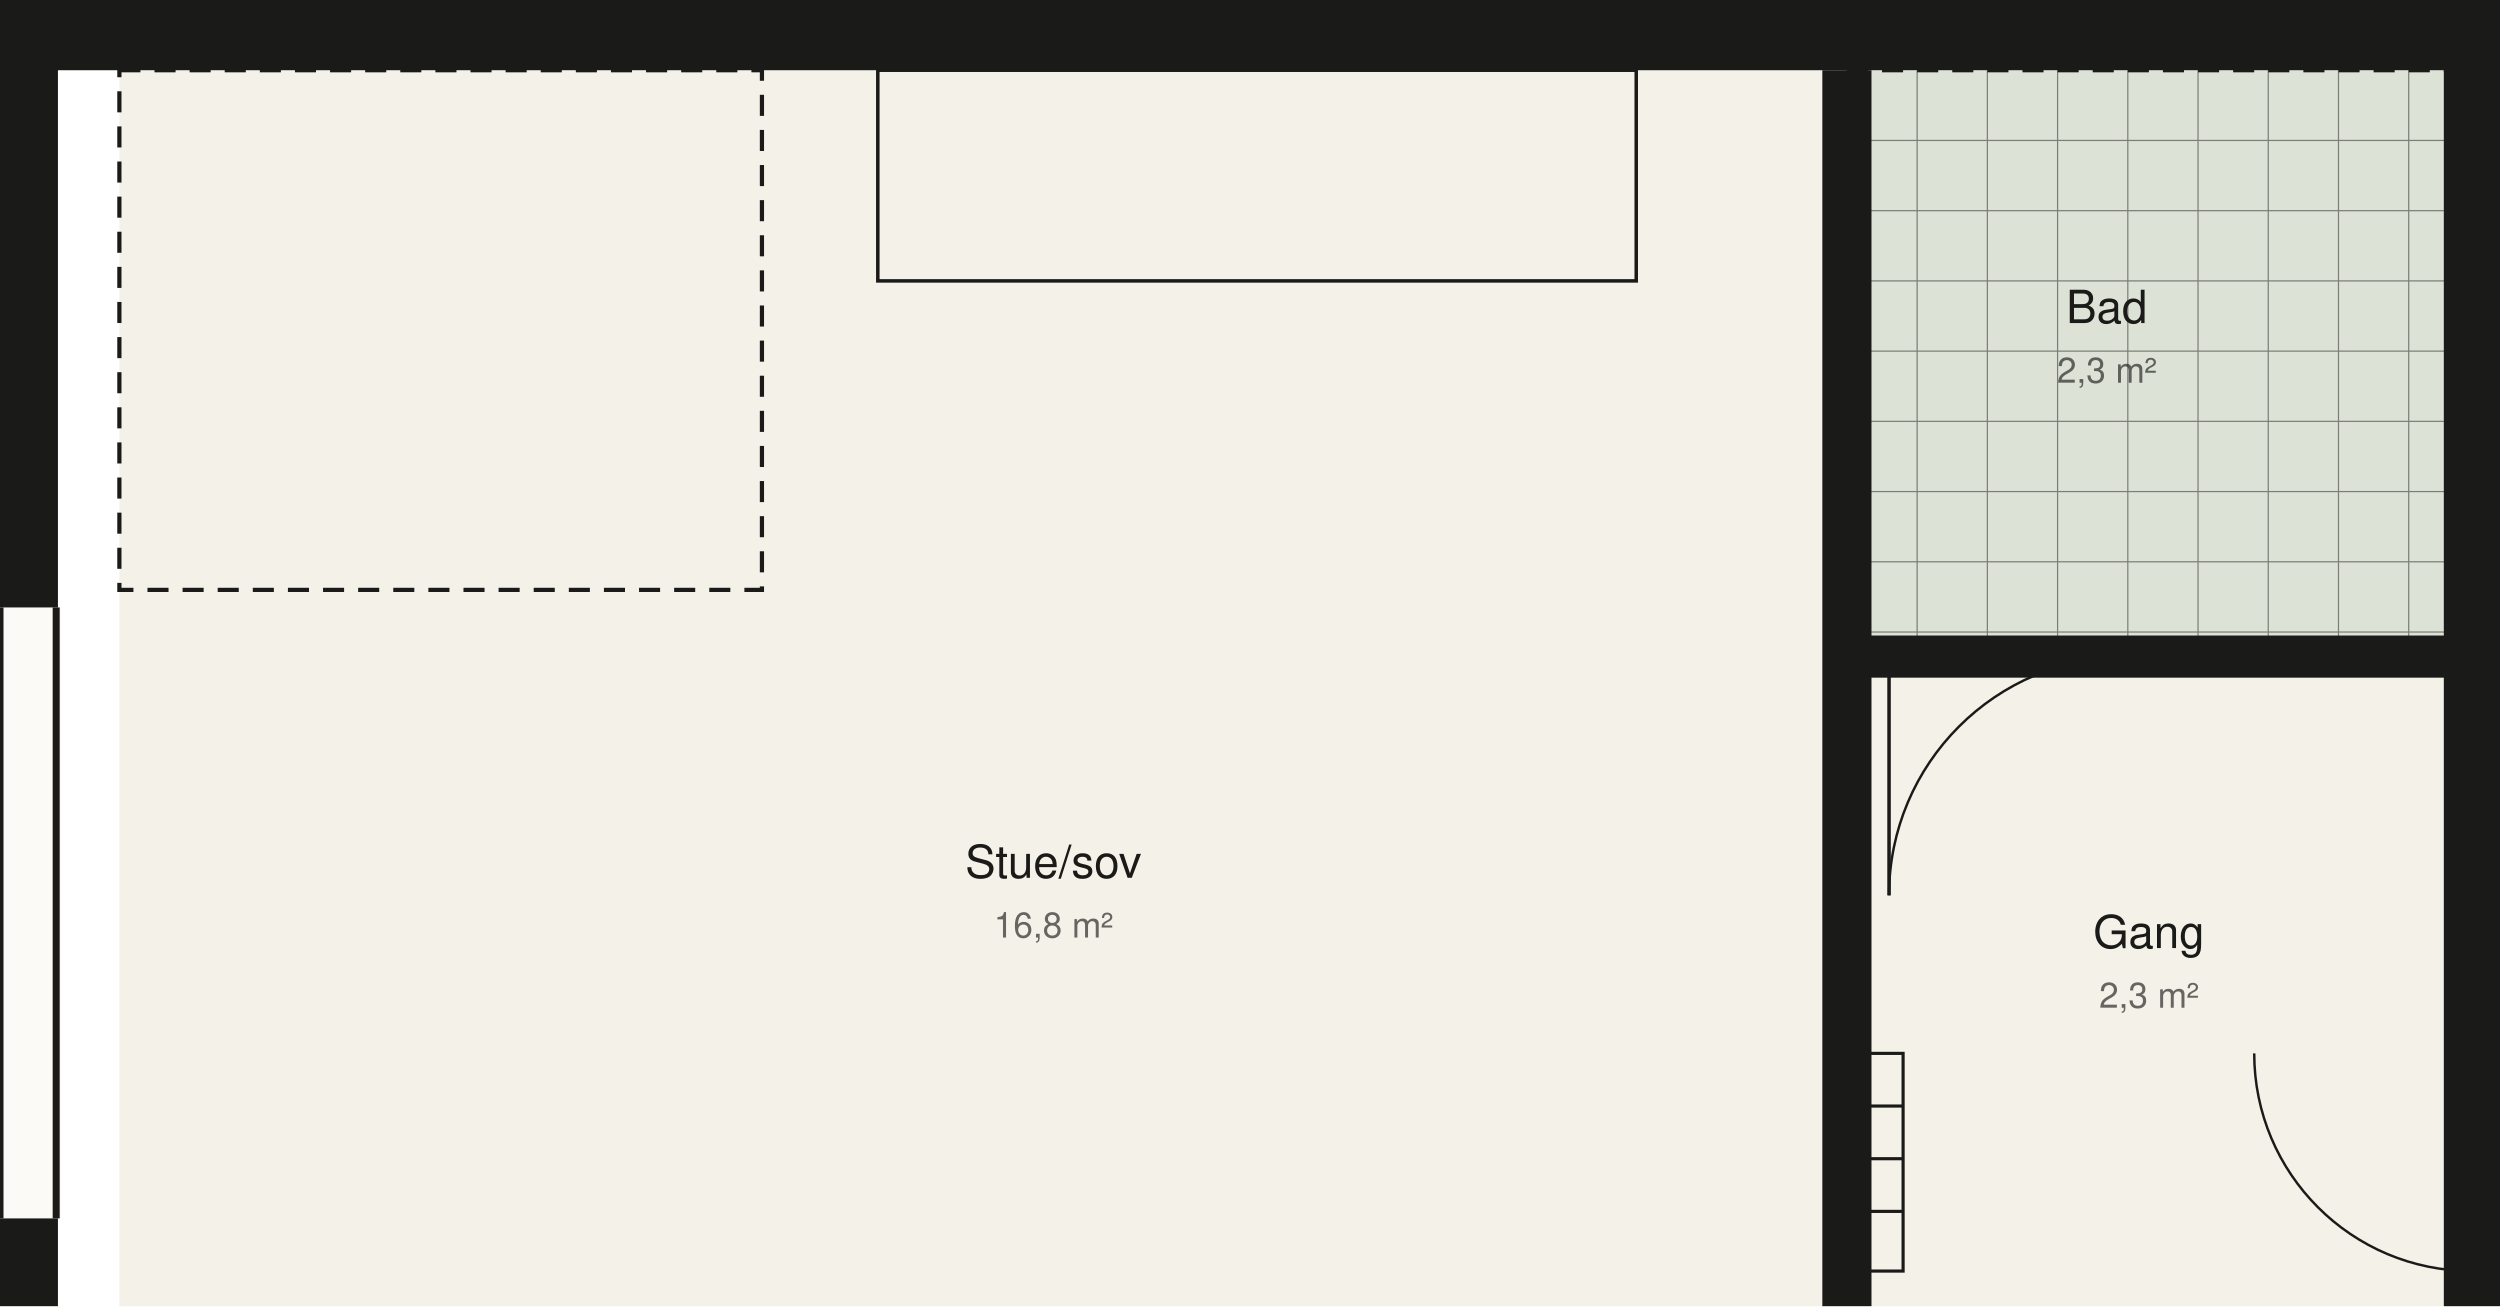
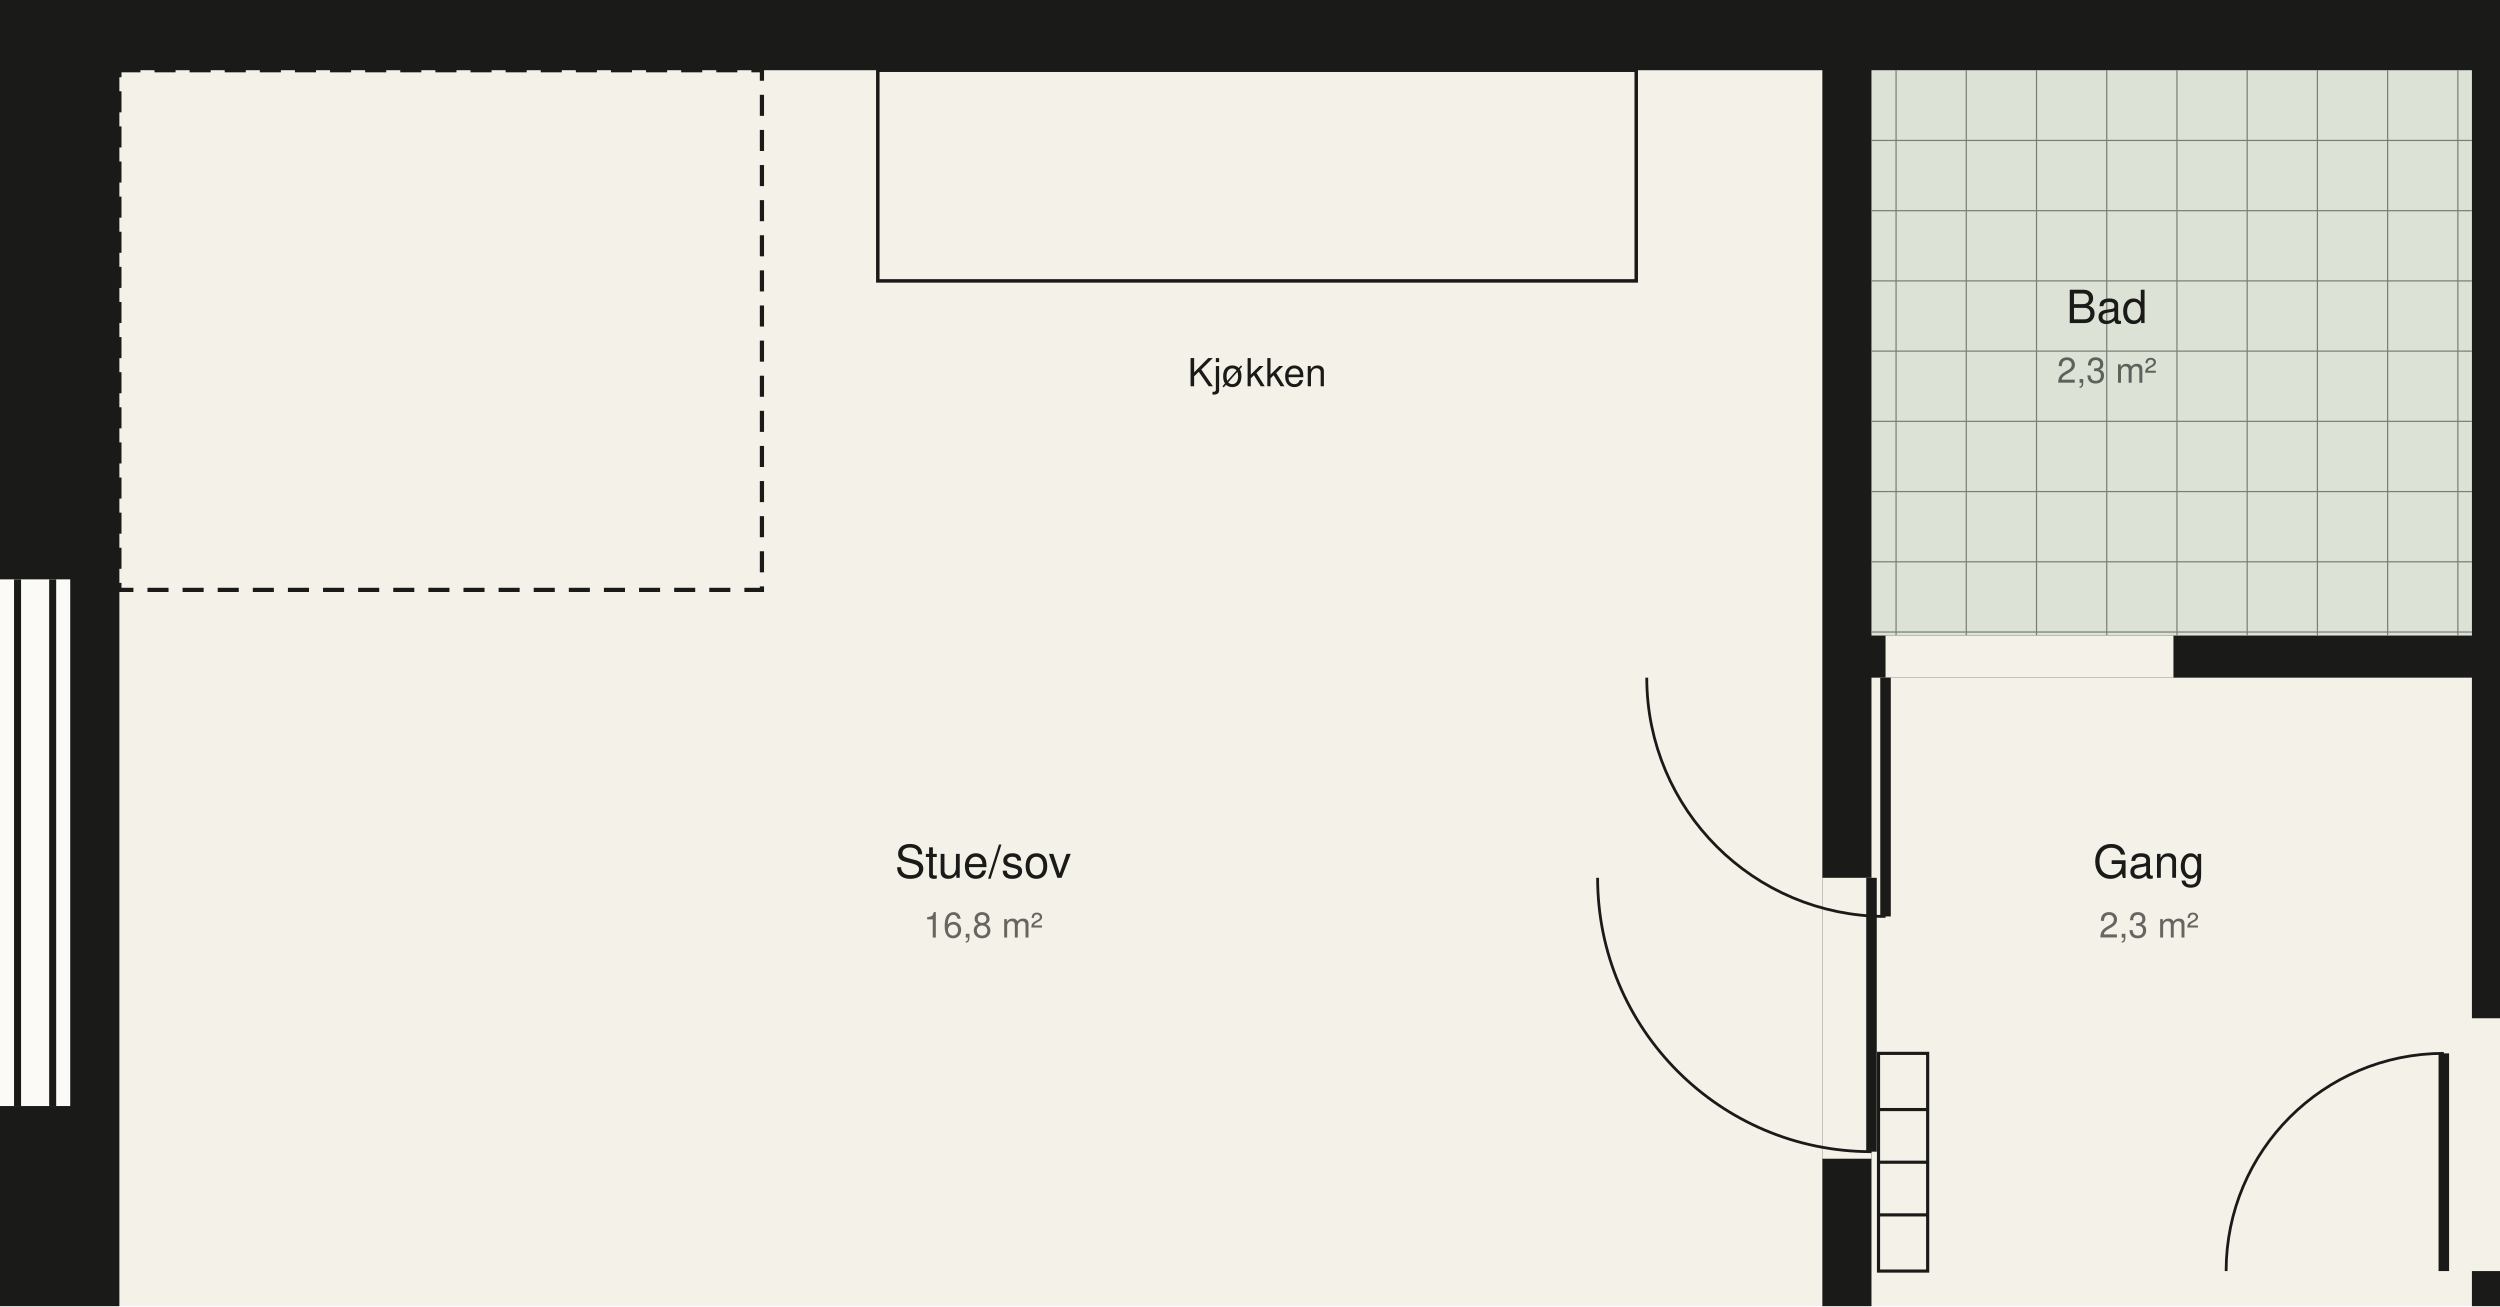
<svg xmlns="http://www.w3.org/2000/svg" viewBox="0 0 712 372">
-   <rect x="34" y="20" width="492" height="352" fill="#F4F1E8" />
-   <rect x="526" y="20" width="178" height="167" fill="#DCE2D6" />
-   <rect x="526" y="187" width="178" height="185" fill="#F4F1E8" />
-   <g stroke="#1A1A18" stroke-width="0.35" opacity="0.5">
-     <line x1="546" y1="20" x2="546" y2="187" />
-     <line x1="566" y1="20" x2="566" y2="187" />
-     <line x1="586" y1="20" x2="586" y2="187" />
-     <line x1="606" y1="20" x2="606" y2="187" />
-     <line x1="626" y1="20" x2="626" y2="187" />
-     <line x1="646" y1="20" x2="646" y2="187" />
-     <line x1="666" y1="20" x2="666" y2="187" />
-     <line x1="686" y1="20" x2="686" y2="187" />
-     <line x1="526" y1="40" x2="704" y2="40" />
-     <line x1="526" y1="60" x2="704" y2="60" />
-     <line x1="526" y1="80" x2="704" y2="80" />
-     <line x1="526" y1="100" x2="704" y2="100" />
-     <line x1="526" y1="120" x2="704" y2="120" />
-     <line x1="526" y1="140" x2="704" y2="140" />
-     <line x1="526" y1="160" x2="704" y2="160" />
-     <line x1="526" y1="180" x2="704" y2="180" />
+   <polygon points="34,20 519,20 519,372 34,372" fill="#F4F1E8" />
+   <polygon points="533,20 704,20 704,181 533,181" fill="#DCE2D6" />
+   <polygon points="533,193 704,193 704,372 533,372" fill="#F4F1E8" />
+   <clipPath id="bad1">
+     <polygon points="533,20 704,20 704,181 533,181" />
+   </clipPath>
+   <g clip-path="url(#bad1)" stroke="#1A1A18" stroke-width="0.35" opacity="0.5">
+     <line x1="540" y1="20" x2="540" y2="181" />
+     <line x1="560" y1="20" x2="560" y2="181" />
+     <line x1="580" y1="20" x2="580" y2="181" />
+     <line x1="600" y1="20" x2="600" y2="181" />
+     <line x1="620" y1="20" x2="620" y2="181" />
+     <line x1="640" y1="20" x2="640" y2="181" />
+     <line x1="660" y1="20" x2="660" y2="181" />
+     <line x1="680" y1="20" x2="680" y2="181" />
+     <line x1="700" y1="20" x2="700" y2="181" />
+     <line x1="533" y1="40" x2="704" y2="40" />
+     <line x1="533" y1="60" x2="704" y2="60" />
+     <line x1="533" y1="80" x2="704" y2="80" />
+     <line x1="533" y1="100" x2="704" y2="100" />
+     <line x1="533" y1="120" x2="704" y2="120" />
+     <line x1="533" y1="140" x2="704" y2="140" />
+     <line x1="533" y1="160" x2="704" y2="160" />
+     <line x1="533" y1="180" x2="704" y2="180" />
  </g>
-   <rect x="34" y="20" width="183" height="148" fill="none" stroke="#1A1A18" stroke-width="1.2" stroke-dasharray="6 4" />
-   <rect x="526" y="20" width="178" height="167" fill="none" stroke="#1A1A18" stroke-width="1.2" stroke-dasharray="6 4" />
-   <line x1="526" y1="20" x2="526" y2="372" stroke="#1A1A18" stroke-width="14" />
-   <line x1="526" y1="187" x2="704" y2="187" stroke="#1A1A18" stroke-width="12" />
-   <line x1="538" y1="187" x2="538" y2="255" stroke="#1A1A18" stroke-width="1" />
-   <path d="M 538 255 A 68 68 0 0 1 606 187" fill="none" stroke="#1A1A18" stroke-width="0.7" />
-   <line x1="704" y1="300" x2="704" y2="362" stroke="#1A1A18" stroke-width="1" />
-   <path d="M 704 362 A 62 62 0 0 1 642 300" fill="none" stroke="#1A1A18" stroke-width="0.7" />
-   <g stroke="#1A1A18" stroke-width="0.9" fill="none">
-     <rect x="528" y="300" width="14" height="62" />
-     <line x1="528" y1="315" x2="542" y2="315" />
-     <line x1="528" y1="330" x2="542" y2="330" />
-     <line x1="528" y1="345" x2="542" y2="345" />
+   <path d="M 0 0 L 712 0 L 712 372 L 0 372 Z M 34 20 L 519 20 L 519 372 L 34 372 Z M 533 20 L 704 20 L 704 181 L 533 181 Z M 533 193 L 704 193 L 704 372 L 533 372 Z" fill="#1A1A18" fill-rule="evenodd" />
+   <rect x="519" y="250" width="14" height="80" fill="#F4F1E8" />
+   <line x1="533" y1="250" x2="533" y2="328" stroke="#1A1A18" stroke-width="3" />
+   <path d="M 533 328 A 78 78 0 0 1 455 250" fill="none" stroke="#1A1A18" stroke-width="0.8" />
+   <rect x="537" y="181" width="82" height="12" fill="#F4F1E8" />
+   <line x1="537" y1="193" x2="537" y2="261" stroke="#1A1A18" stroke-width="3" />
+   <path d="M 537 261 A 68 68 0 0 1 469 193" fill="none" stroke="#1A1A18" stroke-width="0.8" />
+   <rect x="696" y="290" width="16" height="72" fill="#F4F1E8" />
+   <line x1="696" y1="362" x2="696" y2="300" stroke="#1A1A18" stroke-width="3" />
+   <path d="M 696 300 A 62 62 0 0 0 634 362" fill="none" stroke="#1A1A18" stroke-width="0.8" />
+   <rect x="0" y="165" width="20" height="150" fill="#FBFAF6" />
+   <line x1="5" y1="165" x2="5" y2="315" stroke="#1A1A18" stroke-width="2" />
+   <line x1="15" y1="165" x2="15" y2="315" stroke="#1A1A18" stroke-width="2" />
+   <use href="#wc" transform="translate(645 24)" />
+   <use href="#servant" transform="translate(704 90) rotate(90)" />
+   <use href="#komfyr" transform="translate(300 20)" />
+   <use href="#kvask" transform="translate(380 20)" />
+   <use href="#sofa" transform="translate(40 24)" />
+   <use href="#bord2" transform="translate(120 230)" />
+   <rect x="250" y="20" width="216" height="60" fill="none" stroke="#1A1A18" stroke-width="1" />
+   <rect x="535" y="300" width="14" height="62" fill="none" stroke="#1A1A18" stroke-width="0.9" />
+   <line x1="535" y1="316" x2="549" y2="316" stroke="#1A1A18" stroke-width="0.9" />
+   <line x1="535" y1="331" x2="549" y2="331" stroke="#1A1A18" stroke-width="0.9" />
+   <line x1="535" y1="346" x2="549" y2="346" stroke="#1A1A18" stroke-width="0.9" />
+   <polygon points="34,20 217,20 217,168 34,168" fill="none" stroke="#1A1A18" stroke-width="1.2" stroke-dasharray="6 4" />
+   <text x="358" y="110" font-family="Helvetica" font-size="11" fill="#1A1A18" text-anchor="middle">Kjøkken</text>
+   <g font-family="Helvetica" fill="#1A1A18" text-anchor="middle">
+     <text x="280" y="250" font-size="13">Stue/sov</text>
+     <text x="280" y="267" font-size="10" opacity="0.65">16,8 m²</text>
  </g>
-   <use href="#wc" x="645" y="22" />
-   <g transform="translate(704 130) rotate(90)">
-     <use href="#servant" x="0" y="0" />
+   <g font-family="Helvetica" fill="#1A1A18" text-anchor="middle">
+     <text x="600" y="92" font-size="13">Bad</text>
+     <text x="600" y="109" font-size="10" opacity="0.65">2,3 m²</text>
  </g>
-   <rect x="250" y="20" width="216" height="60" fill="none" stroke="#1A1A18" stroke-width="1" />
-   <use href="#komfyr" x="300" y="20" />
-   <use href="#kvask" x="380" y="20" />
-   <use href="#sofa" x="40" y="22" />
-   <g transform="rotate(45 133 150)">
-     <use href="#bord2" x="73" y="92" />
-   </g>
-   <line x1="0" y1="10" x2="712" y2="10" stroke="#1A1A18" stroke-width="20" />
-   <line x1="8" y1="0" x2="8" y2="372" stroke="#1A1A18" stroke-width="17" />
-   <line x1="704" y1="0" x2="704" y2="372" stroke="#1A1A18" stroke-width="16" />
-   <line x1="8" y1="173" x2="8" y2="347" stroke="#FBFAF6" stroke-width="19" />
-   <line x1="0" y1="173" x2="0" y2="347" stroke="#1A1A18" stroke-width="2" />
-   <line x1="16" y1="173" x2="16" y2="347" stroke="#1A1A18" stroke-width="2" />
-   <g font-family="Helvetica" fill="#1A1A18">
-     <text x="300" y="250" font-size="13" text-anchor="middle">Stue/sov</text>
-     <text x="300" y="267" font-size="10" text-anchor="middle" opacity="0.65">16,8 m²</text>
-     <text x="600" y="92" font-size="13" text-anchor="middle">Bad</text>
-     <text x="600" y="109" font-size="10" text-anchor="middle" opacity="0.65">2,3 m²</text>
-     <text x="612" y="270" font-size="13" text-anchor="middle">Gang</text>
-     <text x="612" y="287" font-size="10" text-anchor="middle" opacity="0.65">2,3 m²</text>
+   <g font-family="Helvetica" fill="#1A1A18" text-anchor="middle">
+     <text x="612" y="250" font-size="13">Gang</text>
+     <text x="612" y="267" font-size="10" opacity="0.65">2,3 m²</text>
  </g>
</svg>
